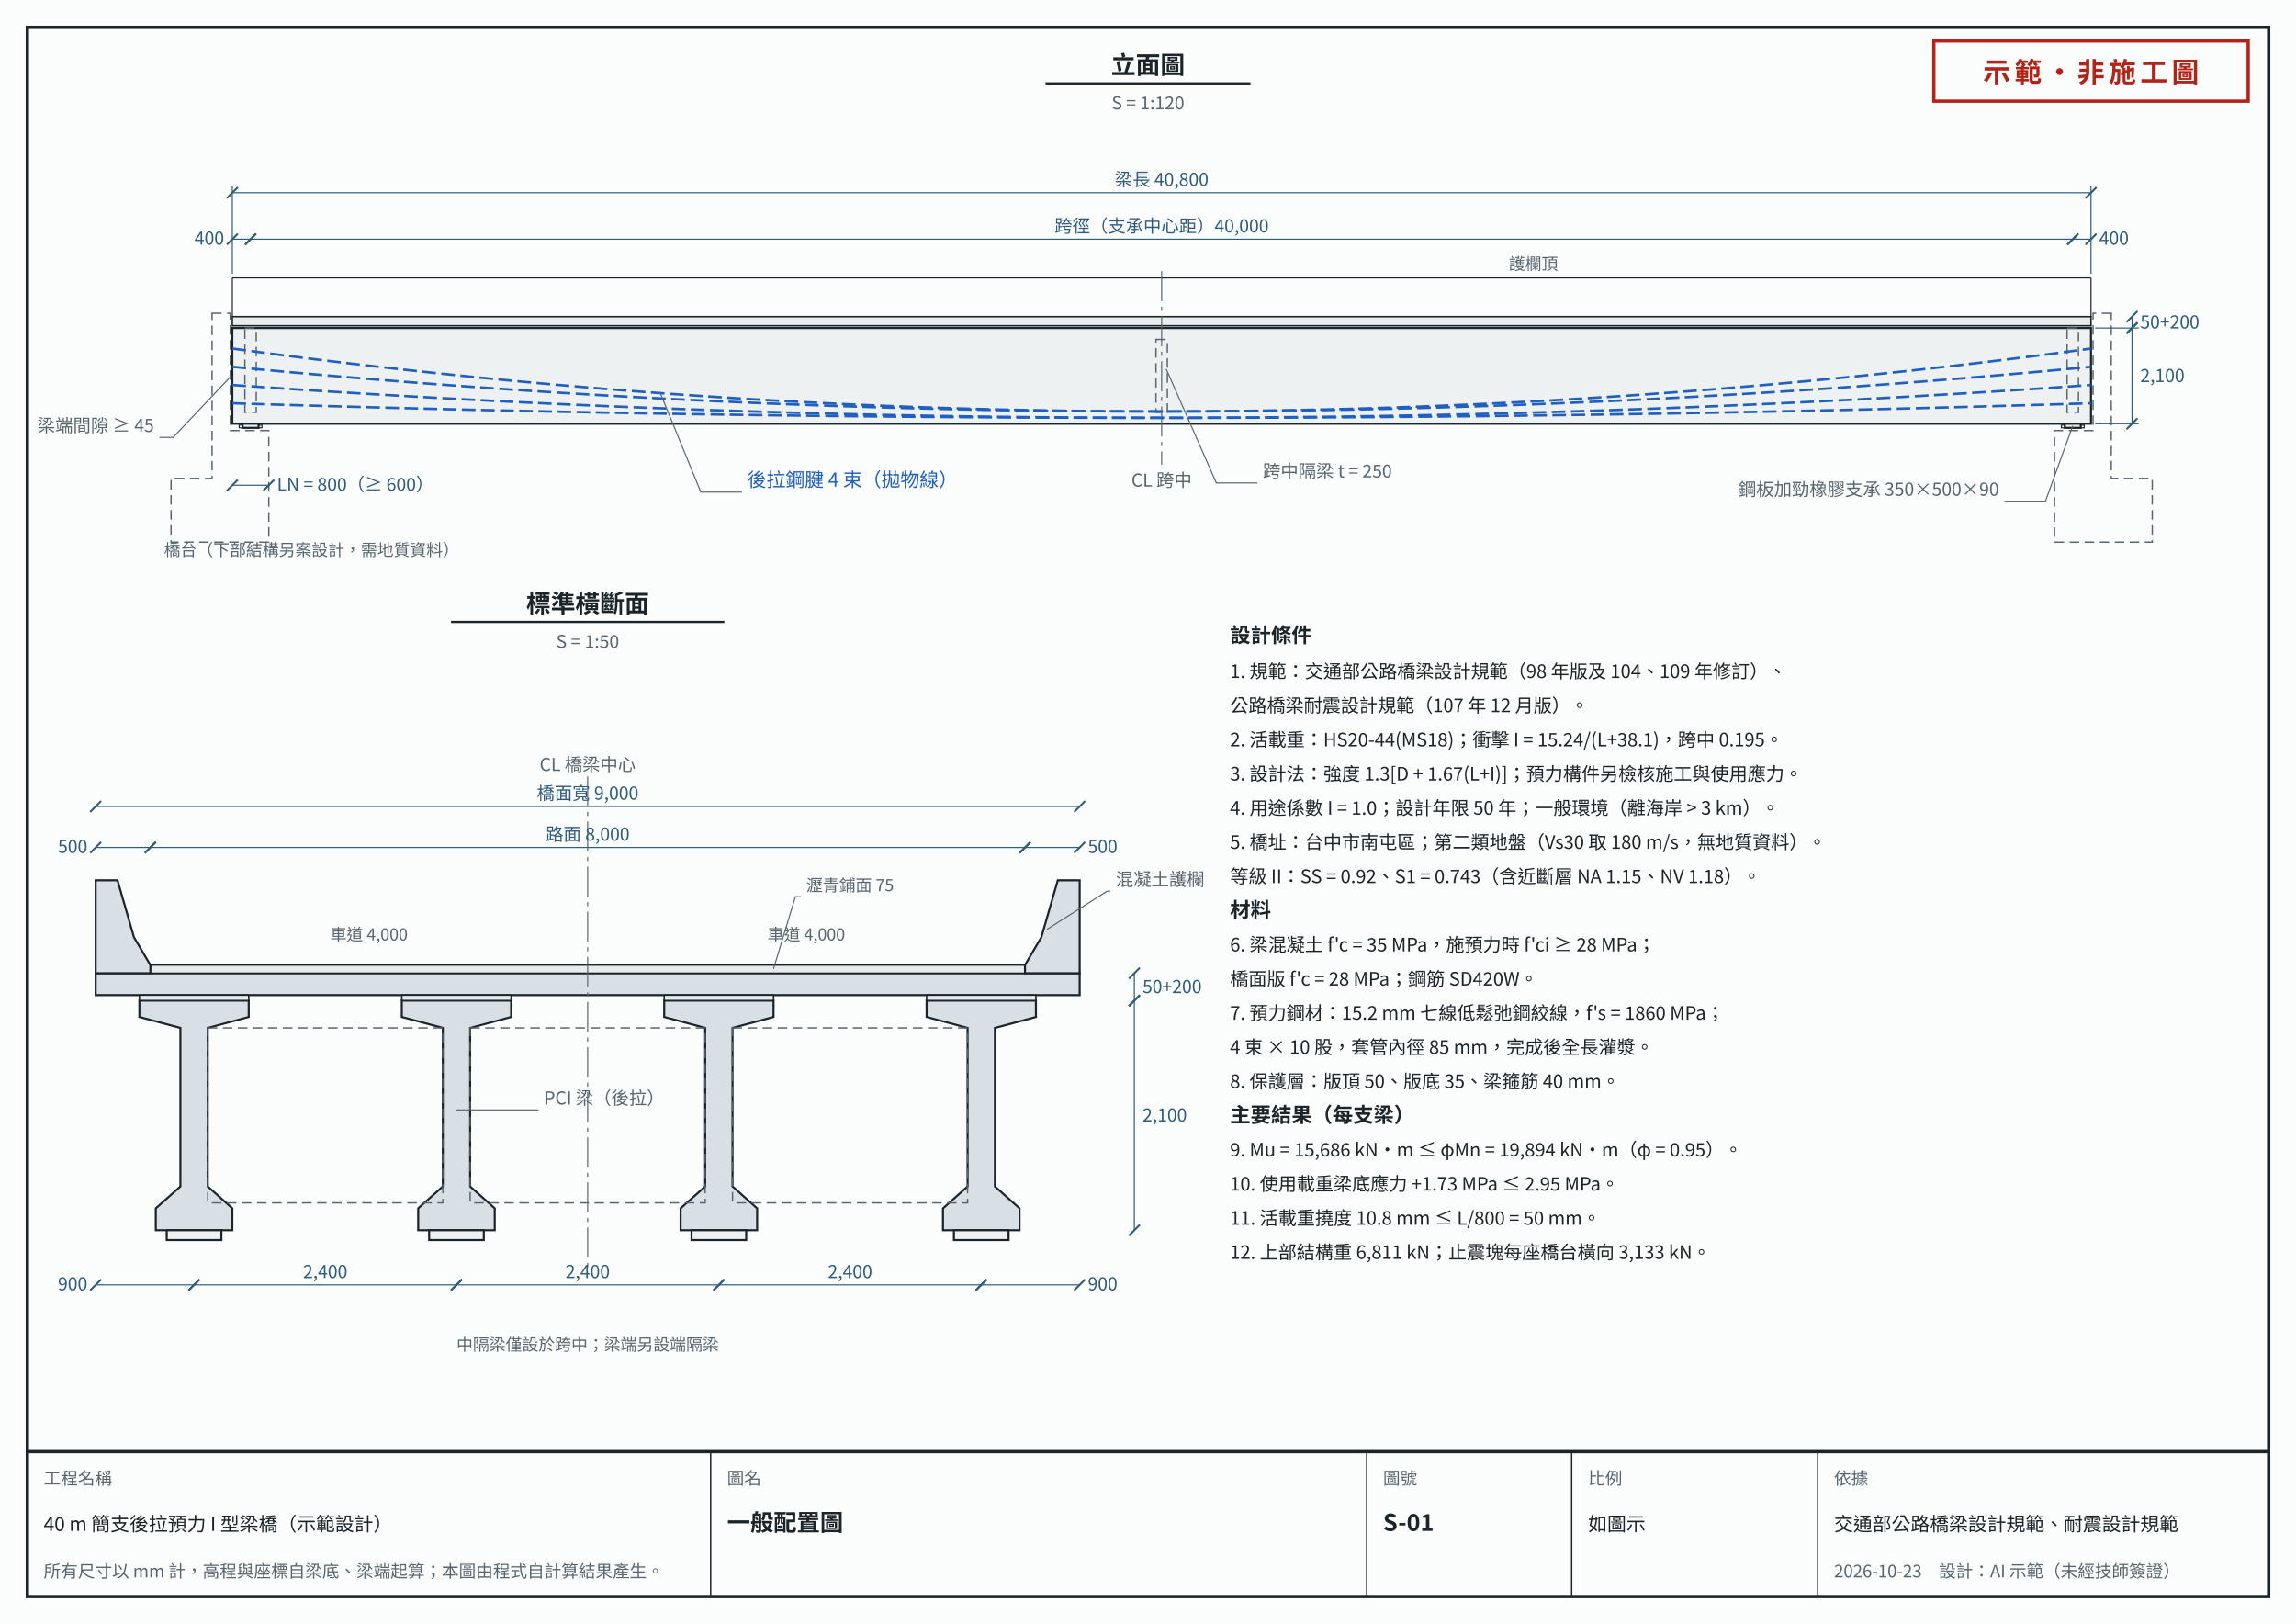
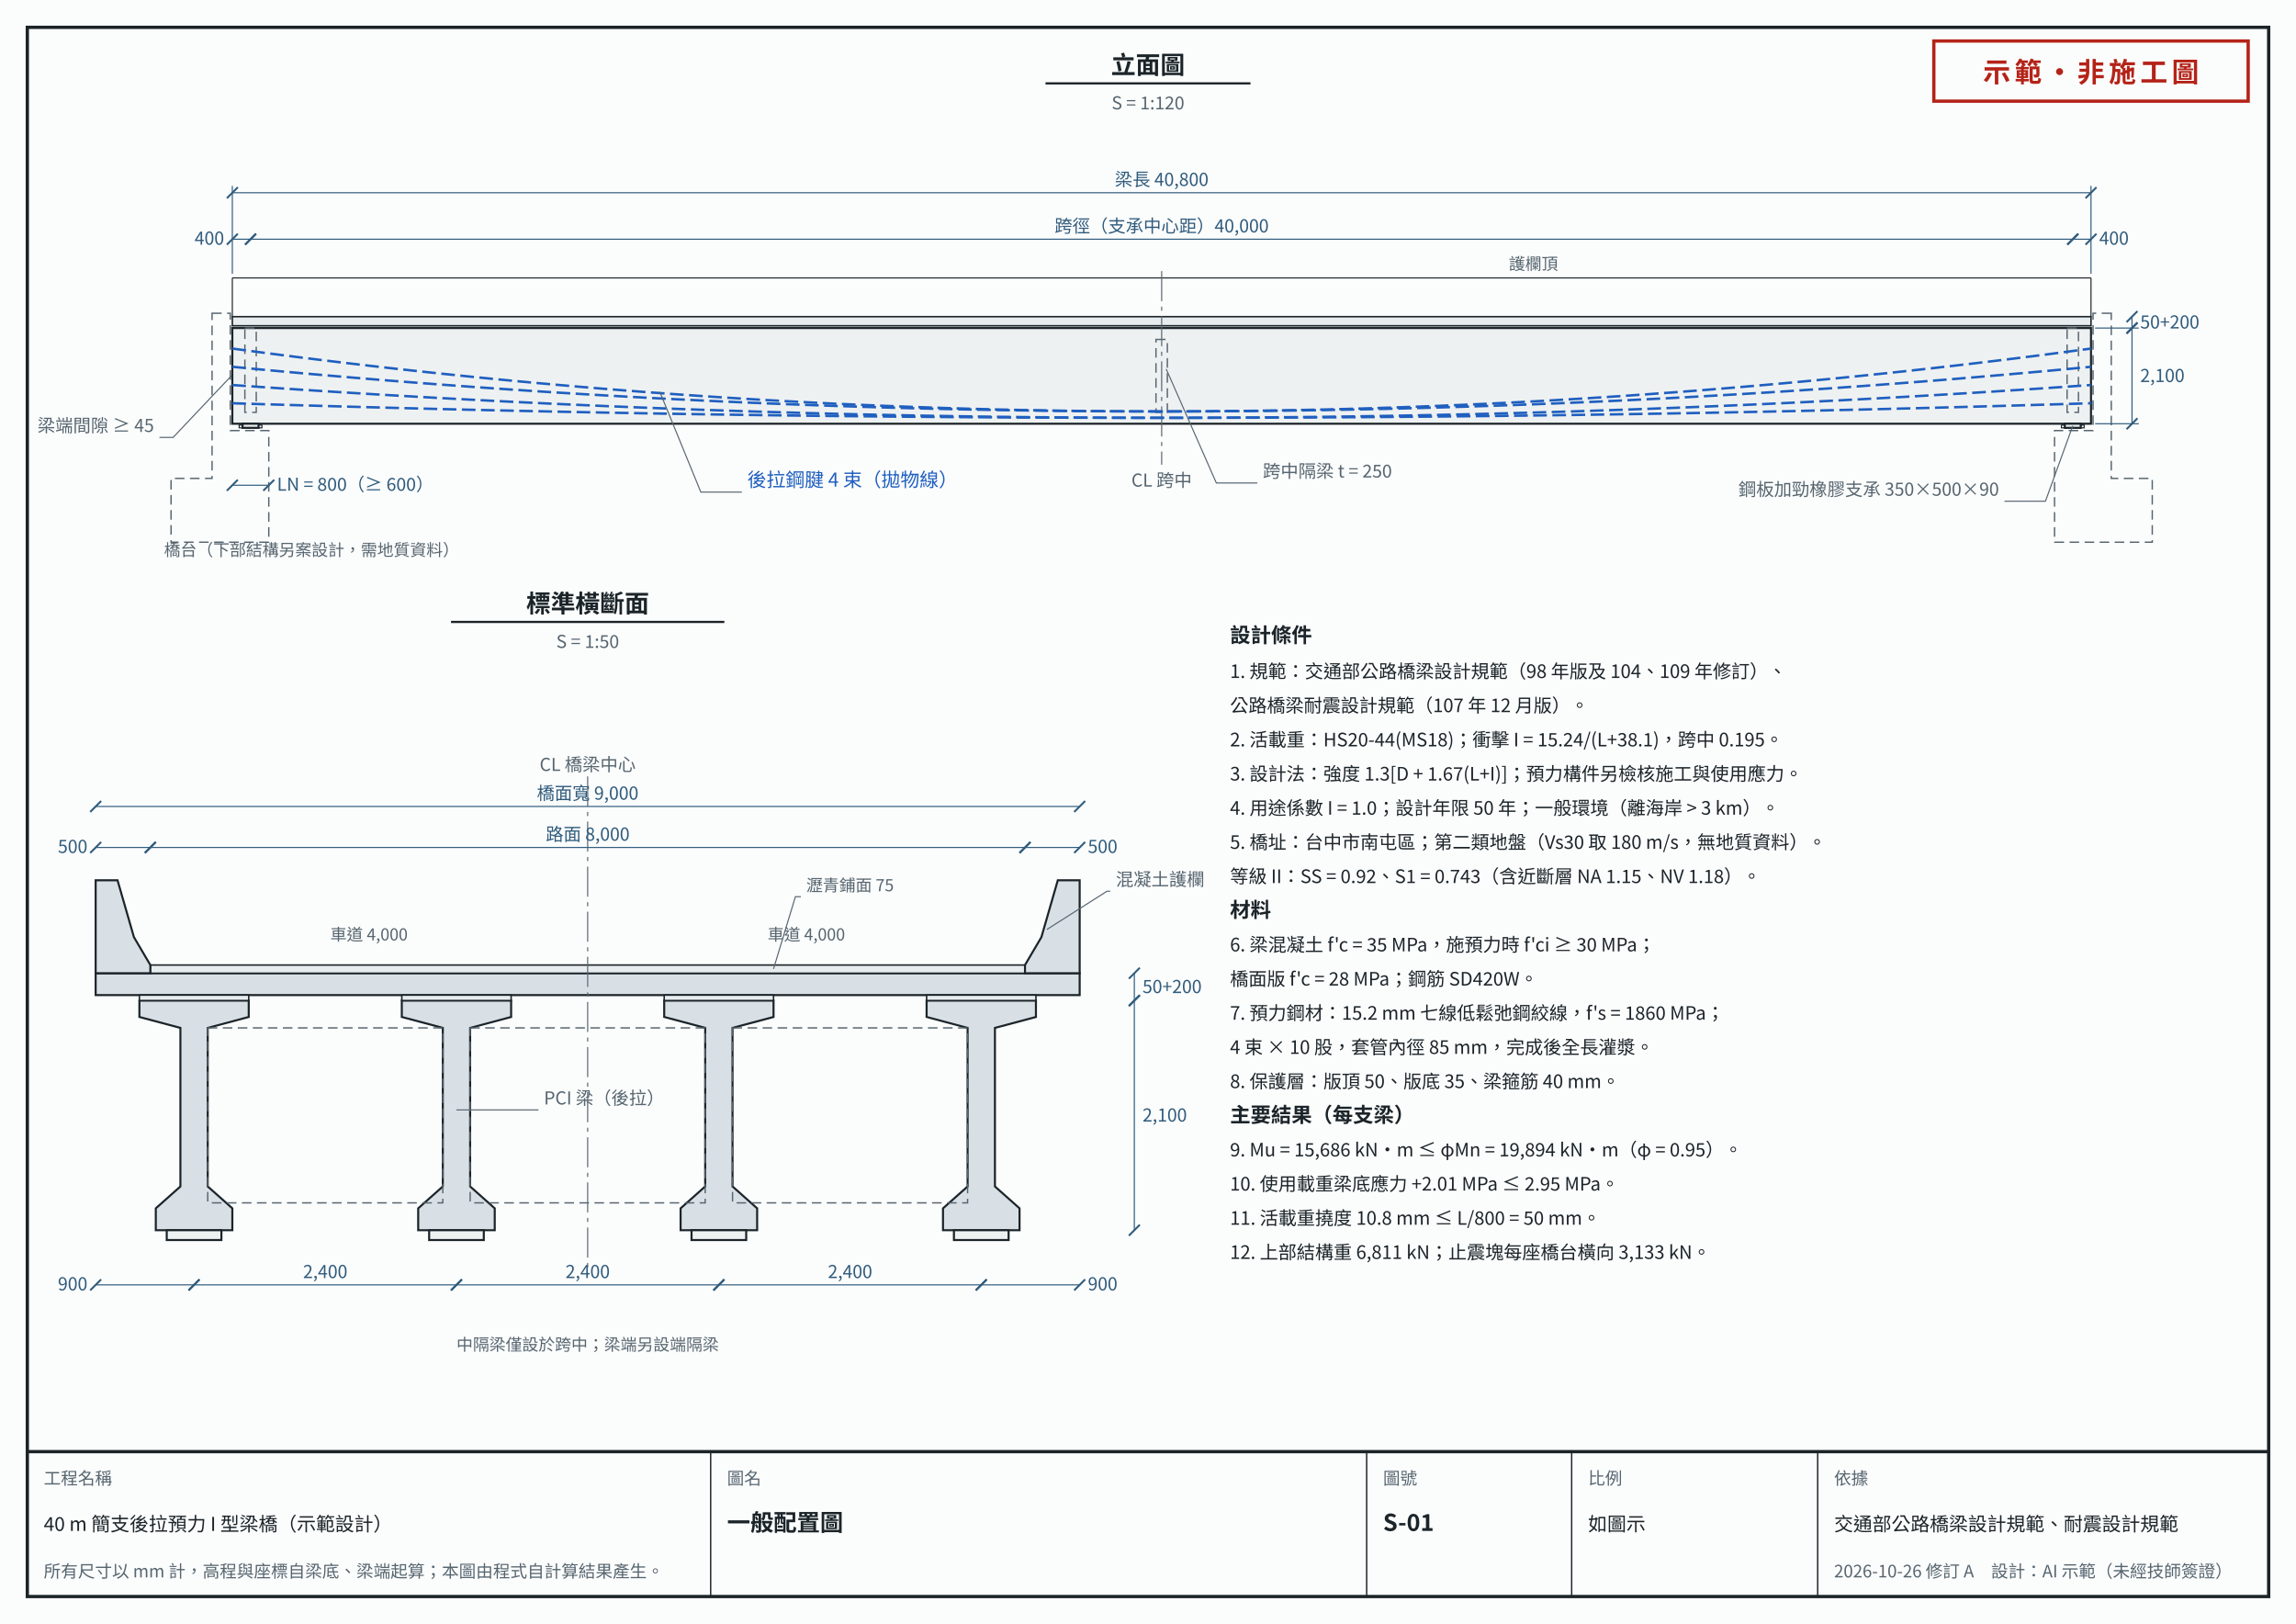
<svg xmlns="http://www.w3.org/2000/svg" viewBox="0 0 1680 1188" width="1680" height="1188" role="img" aria-label="S-01 一般配置圖">
  <style>
.paper{fill:#fbfcfc}
.frame{stroke:#1b2429;stroke-width:2.4;fill:none}
.fthin{stroke:#1b2429;stroke-width:1;fill:none}
.obj{stroke:#1b2429;stroke-width:1.5;fill:#eef1f2}
.cut{stroke:#1b2429;stroke-width:1.5;fill:#d9e0e5}
.cut2{stroke:#1b2429;stroke-width:1.1;fill:#e7ecef}
.thin{stroke:#1b2429;stroke-width:.8;fill:none}
.hid{stroke:#56656f;stroke-width:1;stroke-dasharray:7 4;fill:none}
.cl{stroke:#56656f;stroke-width:.8;stroke-dasharray:22 4 3 4;fill:none}
.dim{stroke:#2f5b7c;stroke-width:.8;fill:none}
.dimtick{stroke:#2f5b7c;stroke-width:1.4}
.dimtxt{fill:#2f5b7c;font:13px 'Noto Sans CJK TC'}
.leader{stroke:#56656f;stroke-width:.8;fill:none}
.lbl{fill:#1b2429;font:14px 'Noto Sans CJK TC'}
.lbl2{fill:#56656f;font:13px 'Noto Sans CJK TC'}
.lbls{fill:#56656f;font:12px 'Noto Sans CJK TC'}
.lblacc{fill:#1f5fbf;font:500 14px 'Noto Sans CJK TC'}
.vtitle{fill:#1b2429;font:600 18px 'Noto Sans CJK TC'}
.vline{stroke:#1b2429;stroke-width:1.6}
.vscale{fill:#56656f;font:13px 'Noto Sans CJK TC'}
.tendon{stroke:#1f5fbf;stroke-width:1.8;fill:none}
.tendon2{stroke:#1f5fbf;stroke-width:1.8;stroke-dasharray:10 4;fill:none}
.duct{stroke:#1f5fbf;stroke-width:1.4;fill:#fbfcfc}
.ductc{fill:#1f5fbf}
.anchor{stroke:#1f5fbf;stroke-width:1.4;fill:#dbe7fa}
.bar{stroke:#1b2429;stroke-width:1.3;fill:none}
.barb{stroke:#1f5fbf;stroke-width:1.8;fill:none}
.dot{fill:#1b2429}
.rubber{stroke:#1b2429;stroke-width:1;fill:#e7ecef}
.plate{stroke:#1b2429;stroke-width:.8;fill:#56656f}
.key{stroke:#1b2429;stroke-width:1.4;fill:#f3e6c8}
.hatch{stroke:#56656f;stroke-width:.6}
.brk{stroke:#1b2429;stroke-width:1;fill:none}
.hdr{fill:#1b2429;font:600 15px 'Noto Sans CJK TC'}
.note{fill:#1b2429;font:13.5px 'Noto Sans CJK TC'}
.notes{fill:#56656f;font:12.5px 'Noto Sans CJK TC'}
.tbk{fill:#56656f;font:12.5px 'Noto Sans CJK TC'}
.tbv{fill:#1b2429;font:14px 'Noto Sans CJK TC'}
.tbvb{fill:#1b2429;font:600 17px 'Noto Sans CJK TC'}
.stamp{fill:none;stroke:#b42318;stroke-width:2.4}
.stamptxt{fill:#b42318;font:700 20px 'Noto Sans CJK TC';letter-spacing:3px}
.tbl{stroke:#56656f;stroke-width:.7;fill:none}
.tbltxt{fill:#1b2429;font:13px 'Noto Sans CJK TC'}
.tblhdr{fill:#1b2429;font:600 13px 'Noto Sans CJK TC'}
</style>
  <rect x="0.00" y="0.00" width="1680.00" height="1188.00" class="paper" />
  <rect x="20.00" y="20.00" width="1640.00" height="1148.00" class="frame" />
  <line x1="20.00" y1="1062.00" x2="1660.00" y2="1062.00" class="frame" />
  <line x1="520.00" y1="1062.00" x2="520.00" y2="1168.00" class="fthin" />
  <text x="32.00" y="1086.00" class="tbk" text-anchor="start">工程名稱</text>
  <text x="32.00" y="1120.00" class="tbv" text-anchor="start">40 m 簡支後拉預力 I 型梁橋（示範設計）</text>
  <line x1="1000.00" y1="1062.00" x2="1000.00" y2="1168.00" class="fthin" />
  <text x="532.00" y="1086.00" class="tbk" text-anchor="start">圖名</text>
  <text x="532.00" y="1120.00" class="tbvb" text-anchor="start">一般配置圖</text>
  <line x1="1150.00" y1="1062.00" x2="1150.00" y2="1168.00" class="fthin" />
  <text x="1012.00" y="1086.00" class="tbk" text-anchor="start">圖號</text>
  <text x="1012.00" y="1120.00" class="tbvb" text-anchor="start">S-01</text>
  <line x1="1330.00" y1="1062.00" x2="1330.00" y2="1168.00" class="fthin" />
  <text x="1162.00" y="1086.00" class="tbk" text-anchor="start">比例</text>
  <text x="1162.00" y="1120.00" class="tbv" text-anchor="start">如圖示</text>
  <line x1="1660.00" y1="1062.00" x2="1660.00" y2="1168.00" class="fthin" />
  <text x="1342.00" y="1086.00" class="tbk" text-anchor="start">依據</text>
  <text x="1342.00" y="1120.00" class="tbv" text-anchor="start">交通部公路橋梁設計規範、耐震設計規範</text>
  <text x="32.00" y="1154.00" class="tbk" text-anchor="start">所有尺寸以 mm 計，高程與座標自梁底、梁端起算；本圖由程式自計算結果產生。</text>
-   <text x="1342.00" y="1154.00" class="tbk" text-anchor="start">2026-10-23　設計：AI 示範（未經技師簽證）</text>
+   <text x="1342.00" y="1154.00" class="tbk" text-anchor="start">2026-10-26 修訂 A　設計：AI 示範（未經技師簽證）</text>
  <rect x="1415.00" y="30.00" width="230.00" height="44.00" class="stamp" />
  <text x="1530.00" y="60.00" class="stamptxt" text-anchor="middle">示範・非施工圖</text>
  <text x="840.00" y="54.00" class="vtitle" text-anchor="middle">立面圖</text>
  <line x1="765.00" y1="61.00" x2="915.00" y2="61.00" class="vline" />
  <text x="840.00" y="80.00" class="vscale" text-anchor="middle">S = 1:120</text>
  <polygon points="155.17,229.17 168.50,229.17 168.50,315.00 196.67,315.00 196.67,396.67 125.17,396.67 125.17,350.00 155.17,350.00" class="hid" />
  <rect x="175.00" y="311.00" width="16.67" height="2.00" class="thin" />
  <polygon points="1544.83,229.17 1531.50,229.17 1531.50,315.00 1503.33,315.00 1503.33,396.67 1574.83,396.67 1574.83,350.00 1544.83,350.00" class="hid" />
  <rect x="1508.33" y="311.00" width="16.67" height="2.00" class="thin" />
  <text x="120.00" y="406.67" class="lbls" text-anchor="start">橋台（下部結構另案設計，需地質資料）</text>
  <rect x="170.00" y="240.00" width="1360.00" height="70.00" class="obj" />
  <rect x="170.00" y="231.67" width="1360.00" height="6.67" class="cut2" />
  <line x1="170.00" y1="203.33" x2="1530.00" y2="203.33" class="thin" />
  <line x1="170.00" y1="203.33" x2="170.00" y2="231.67" class="thin" />
  <line x1="1530.00" y1="203.33" x2="1530.00" y2="231.67" class="thin" />
  <text x="1122.00" y="197.33" class="lbls" text-anchor="middle">護欄頂</text>
  <rect x="177.50" y="310.00" width="11.67" height="3.00" class="obj" />
  <rect x="179.17" y="240.00" width="8.33" height="61.67" class="hid" />
  <rect x="1510.83" y="310.00" width="11.67" height="3.00" class="obj" />
  <rect x="1512.50" y="240.00" width="8.33" height="61.67" class="hid" />
  <rect x="845.83" y="248.33" width="8.33" height="53.33" class="hid" />
  <line x1="850.00" y1="198.33" x2="850.00" y2="340.00" class="cl" />
  <text x="850.00" y="356.00" class="lbl2" text-anchor="middle">CL 跨中</text>
  <polyline points="170.00,255.00 187.00,257.27 204.00,259.49 221.00,261.64 238.00,263.74 255.00,265.78 272.00,267.76 289.00,269.69 306.00,271.56 323.00,273.37 340.00,275.12 357.00,276.82 374.00,278.46 391.00,280.04 408.00,281.56 425.00,283.03 442.00,284.44 459.00,285.79 476.00,287.08 493.00,288.32 510.00,289.50 527.00,290.62 544.00,291.69 561.00,292.69 578.00,293.64 595.00,294.53 612.00,295.37 629.00,296.14 646.00,296.86 663.00,297.52 680.00,298.12 697.00,298.67 714.00,299.16 731.00,299.59 748.00,299.96 765.00,300.28 782.00,300.54 799.00,300.74 816.00,300.88 833.00,300.97 850.00,301.00 867.00,300.97 884.00,300.88 901.00,300.74 918.00,300.54 935.00,300.28 952.00,299.96 969.00,299.59 986.00,299.16 1003.00,298.67 1020.00,298.12 1037.00,297.52 1054.00,296.86 1071.00,296.14 1088.00,295.37 1105.00,294.53 1122.00,293.64 1139.00,292.69 1156.00,291.69 1173.00,290.62 1190.00,289.50 1207.00,288.32 1224.00,287.08 1241.00,285.79 1258.00,284.44 1275.00,283.03 1292.00,281.56 1309.00,280.04 1326.00,278.46 1343.00,276.82 1360.00,275.12 1377.00,273.37 1394.00,271.56 1411.00,269.69 1428.00,267.76 1445.00,265.78 1462.00,263.74 1479.00,261.64 1496.00,259.49 1513.00,257.27 1530.00,255.00" class="tendon2" />
  <polyline points="170.00,268.33 187.00,269.95 204.00,271.52 221.00,273.05 238.00,274.54 255.00,275.99 272.00,277.40 289.00,278.77 306.00,280.09 323.00,281.38 340.00,282.62 357.00,283.83 374.00,284.99 391.00,286.12 408.00,287.20 425.00,288.24 442.00,289.24 459.00,290.20 476.00,291.12 493.00,292.00 510.00,292.83 527.00,293.63 544.00,294.38 561.00,295.10 578.00,295.77 595.00,296.41 612.00,297.00 629.00,297.55 646.00,298.06 663.00,298.53 680.00,298.96 697.00,299.35 714.00,299.69 731.00,300.00 748.00,300.26 765.00,300.49 782.00,300.67 799.00,300.82 816.00,300.92 833.00,300.98 850.00,301.00 867.00,300.98 884.00,300.92 901.00,300.82 918.00,300.67 935.00,300.49 952.00,300.26 969.00,300.00 986.00,299.69 1003.00,299.35 1020.00,298.96 1037.00,298.53 1054.00,298.06 1071.00,297.55 1088.00,297.00 1105.00,296.41 1122.00,295.77 1139.00,295.10 1156.00,294.38 1173.00,293.63 1190.00,292.83 1207.00,292.00 1224.00,291.12 1241.00,290.20 1258.00,289.24 1275.00,288.24 1292.00,287.20 1309.00,286.12 1326.00,284.99 1343.00,283.83 1360.00,282.62 1377.00,281.38 1394.00,280.09 1411.00,278.77 1428.00,277.40 1445.00,275.99 1462.00,274.54 1479.00,273.05 1496.00,271.52 1513.00,269.95 1530.00,268.33" class="tendon2" />
  <polyline points="170.00,281.67 187.00,282.85 204.00,284.01 221.00,285.13 238.00,286.23 255.00,287.29 272.00,288.33 289.00,289.33 306.00,290.31 323.00,291.25 340.00,292.17 357.00,293.05 374.00,293.91 391.00,294.73 408.00,295.53 425.00,296.29 442.00,297.03 459.00,297.73 476.00,298.41 493.00,299.05 510.00,299.67 527.00,300.25 544.00,300.81 561.00,301.33 578.00,301.83 595.00,302.29 612.00,302.73 629.00,303.13 646.00,303.51 663.00,303.85 680.00,304.17 697.00,304.45 714.00,304.71 731.00,304.93 748.00,305.13 765.00,305.29 782.00,305.43 799.00,305.53 816.00,305.61 833.00,305.65 850.00,305.67 867.00,305.65 884.00,305.61 901.00,305.53 918.00,305.43 935.00,305.29 952.00,305.13 969.00,304.93 986.00,304.71 1003.00,304.45 1020.00,304.17 1037.00,303.85 1054.00,303.51 1071.00,303.13 1088.00,302.73 1105.00,302.29 1122.00,301.83 1139.00,301.33 1156.00,300.81 1173.00,300.25 1190.00,299.67 1207.00,299.05 1224.00,298.41 1241.00,297.73 1258.00,297.03 1275.00,296.29 1292.00,295.53 1309.00,294.73 1326.00,293.91 1343.00,293.05 1360.00,292.17 1377.00,291.25 1394.00,290.31 1411.00,289.33 1428.00,288.33 1445.00,287.29 1462.00,286.23 1479.00,285.13 1496.00,284.01 1513.00,282.85 1530.00,281.67" class="tendon2" />
  <polyline points="170.00,295.00 187.00,295.53 204.00,296.04 221.00,296.54 238.00,297.03 255.00,297.50 272.00,297.96 289.00,298.41 306.00,298.84 323.00,299.26 340.00,299.67 357.00,300.06 374.00,300.44 391.00,300.81 408.00,301.16 425.00,301.50 442.00,301.83 459.00,302.14 476.00,302.44 493.00,302.73 510.00,303.00 527.00,303.26 544.00,303.51 561.00,303.74 578.00,303.96 595.00,304.17 612.00,304.36 629.00,304.54 646.00,304.71 663.00,304.86 680.00,305.00 697.00,305.13 714.00,305.24 731.00,305.34 748.00,305.43 765.00,305.50 782.00,305.56 799.00,305.61 816.00,305.64 833.00,305.66 850.00,305.67 867.00,305.66 884.00,305.64 901.00,305.61 918.00,305.56 935.00,305.50 952.00,305.43 969.00,305.34 986.00,305.24 1003.00,305.13 1020.00,305.00 1037.00,304.86 1054.00,304.71 1071.00,304.54 1088.00,304.36 1105.00,304.17 1122.00,303.96 1139.00,303.74 1156.00,303.51 1173.00,303.26 1190.00,303.00 1207.00,302.73 1224.00,302.44 1241.00,302.14 1258.00,301.83 1275.00,301.50 1292.00,301.16 1309.00,300.81 1326.00,300.44 1343.00,300.06 1360.00,299.67 1377.00,299.26 1394.00,298.84 1411.00,298.41 1428.00,297.96 1445.00,297.50 1462.00,297.03 1479.00,296.54 1496.00,296.04 1513.00,295.53 1530.00,295.00" class="tendon2" />
  <polyline points="482.80,286.67 512.80,360.00 542.80,360.00" class="leader" />
  <text x="546.80" y="356.00" class="lblacc" text-anchor="start">後拉鋼腱 4 束（拋物線）</text>
  <polyline points="853.33,270.00 890.00,353.33 920.00,353.33" class="leader" />
  <text x="924.00" y="349.33" class="lbl2" text-anchor="start">跨中隔梁 t = 250</text>
  <polyline points="1516.67,311.50 1496.67,366.67 1466.67,366.67" class="leader" />
  <text x="1462.67" y="362.67" class="lbl2" text-anchor="end">鋼板加勁橡膠支承 350×500×90</text>
  <line x1="170.00" y1="200.33" x2="170.00" y2="136.00" class="dim" />
  <line x1="1530.00" y1="200.33" x2="1530.00" y2="136.00" class="dim" />
  <line x1="170.00" y1="141.00" x2="1530.00" y2="141.00" class="dim" />
  <line x1="166.00" y1="145.00" x2="174.00" y2="137.00" class="dimtick" />
  <line x1="1526.00" y1="145.00" x2="1534.00" y2="137.00" class="dimtick" />
  <text x="850.00" y="136.00" class="dimtxt" text-anchor="middle">梁長 40,800</text>
  <line x1="170.00" y1="175.00" x2="183.33" y2="175.00" class="dim" />
  <line x1="166.00" y1="179.00" x2="174.00" y2="171.00" class="dimtick" />
  <line x1="179.33" y1="179.00" x2="187.33" y2="171.00" class="dimtick" />
  <text x="164.00" y="179.00" class="dimtxt" text-anchor="end">400</text>
  <line x1="183.33" y1="175.00" x2="1516.67" y2="175.00" class="dim" />
  <line x1="179.33" y1="179.00" x2="187.33" y2="171.00" class="dimtick" />
  <line x1="1512.67" y1="179.00" x2="1520.67" y2="171.00" class="dimtick" />
  <text x="850.00" y="170.00" class="dimtxt" text-anchor="middle">跨徑（支承中心距）40,000</text>
  <line x1="1516.67" y1="175.00" x2="1530.00" y2="175.00" class="dim" />
  <line x1="1512.67" y1="179.00" x2="1520.67" y2="171.00" class="dimtick" />
  <line x1="1526.00" y1="179.00" x2="1534.00" y2="171.00" class="dimtick" />
  <text x="1536.00" y="179.00" class="dimtxt" text-anchor="start">400</text>
  <line x1="1533.00" y1="310.00" x2="1565.00" y2="310.00" class="dim" />
  <line x1="1533.00" y1="240.00" x2="1565.00" y2="240.00" class="dim" />
  <line x1="1560.00" y1="310.00" x2="1560.00" y2="240.00" class="dim" />
  <line x1="1556.00" y1="314.00" x2="1564.00" y2="306.00" class="dimtick" />
  <line x1="1556.00" y1="244.00" x2="1564.00" y2="236.00" class="dimtick" />
  <text x="1566.00" y="279.50" class="dimtxt" text-anchor="start">2,100</text>
  <line x1="1560.00" y1="240.00" x2="1560.00" y2="231.67" class="dim" />
  <line x1="1556.00" y1="244.00" x2="1564.00" y2="236.00" class="dimtick" />
  <line x1="1556.00" y1="235.67" x2="1564.00" y2="227.67" class="dimtick" />
  <text x="1566.00" y="240.33" class="dimtxt" text-anchor="start">50+200</text>
  <line x1="170.00" y1="355.00" x2="196.67" y2="355.00" class="dim" />
  <line x1="166.00" y1="359.00" x2="174.00" y2="351.00" class="dimtick" />
  <line x1="192.67" y1="359.00" x2="200.67" y2="351.00" class="dimtick" />
  <text x="202.67" y="359.00" class="dimtxt" text-anchor="start">LN = 800（≥ 600）</text>
  <polyline points="169.25,275.00 126.67,320.00 116.67,320.00" class="leader" />
  <text x="112.67" y="316.00" class="lbl2" text-anchor="end">梁端間隙 ≥ 45</text>
  <text x="430.00" y="448.00" class="vtitle" text-anchor="middle">標準橫斷面</text>
  <line x1="330.00" y1="455.00" x2="530.00" y2="455.00" class="vline" />
  <text x="430.00" y="474.00" class="vscale" text-anchor="middle">S = 1:50</text>
  <rect x="70.00" y="712.00" width="720.00" height="16.00" class="cut" />
  <rect x="110.00" y="706.00" width="640.00" height="6.00" class="cut2" />
  <polygon points="70.00,712.00 110.00,712.00 110.00,706.00 98.00,685.60 86.00,644.00 70.00,644.00" class="cut" />
  <polygon points="790.00,712.00 750.00,712.00 750.00,706.00 762.00,685.60 774.00,644.00 790.00,644.00" class="cut" />
  <polygon points="114.00,900.00 170.00,900.00 170.00,884.00 152.00,868.00 152.00,752.00 182.00,744.00 182.00,732.00 102.00,732.00 102.00,744.00 132.00,752.00 132.00,868.00 114.00,884.00" class="cut" />
  <rect x="102.00" y="728.00" width="80.00" height="4.00" class="cut2" />
  <rect x="122.00" y="900.00" width="40.00" height="7.20" class="obj" />
  <polygon points="306.00,900.00 362.00,900.00 362.00,884.00 344.00,868.00 344.00,752.00 374.00,744.00 374.00,732.00 294.00,732.00 294.00,744.00 324.00,752.00 324.00,868.00 306.00,884.00" class="cut" />
  <rect x="294.00" y="728.00" width="80.00" height="4.00" class="cut2" />
  <rect x="314.00" y="900.00" width="40.00" height="7.20" class="obj" />
  <polygon points="498.00,900.00 554.00,900.00 554.00,884.00 536.00,868.00 536.00,752.00 566.00,744.00 566.00,732.00 486.00,732.00 486.00,744.00 516.00,752.00 516.00,868.00 498.00,884.00" class="cut" />
  <rect x="486.00" y="728.00" width="80.00" height="4.00" class="cut2" />
  <rect x="506.00" y="900.00" width="40.00" height="7.20" class="obj" />
  <polygon points="690.00,900.00 746.00,900.00 746.00,884.00 728.00,868.00 728.00,752.00 758.00,744.00 758.00,732.00 678.00,732.00 678.00,744.00 708.00,752.00 708.00,868.00 690.00,884.00" class="cut" />
  <rect x="678.00" y="728.00" width="80.00" height="4.00" class="cut2" />
  <rect x="698.00" y="900.00" width="40.00" height="7.20" class="obj" />
  <rect x="152.00" y="752.00" width="172.00" height="128.00" class="hid" />
  <rect x="344.00" y="752.00" width="172.00" height="128.00" class="hid" />
  <rect x="536.00" y="752.00" width="172.00" height="128.00" class="hid" />
  <line x1="430.00" y1="568.00" x2="430.00" y2="932.00" class="cl" />
  <text x="430.00" y="564.00" class="lbl2" text-anchor="middle">CL 橋梁中心</text>
  <text x="270.00" y="688.00" class="lbls" text-anchor="middle">車道 4,000</text>
  <text x="590.00" y="688.00" class="lbls" text-anchor="middle">車道 4,000</text>
  <line x1="70.00" y1="590.00" x2="790.00" y2="590.00" class="dim" />
  <line x1="66.00" y1="594.00" x2="74.00" y2="586.00" class="dimtick" />
  <line x1="786.00" y1="594.00" x2="794.00" y2="586.00" class="dimtick" />
  <text x="430.00" y="585.00" class="dimtxt" text-anchor="middle">橋面寬 9,000</text>
  <line x1="70.00" y1="620.00" x2="110.00" y2="620.00" class="dim" />
  <line x1="66.00" y1="624.00" x2="74.00" y2="616.00" class="dimtick" />
  <line x1="106.00" y1="624.00" x2="114.00" y2="616.00" class="dimtick" />
  <text x="64.00" y="624.00" class="dimtxt" text-anchor="end">500</text>
  <line x1="110.00" y1="620.00" x2="750.00" y2="620.00" class="dim" />
  <line x1="106.00" y1="624.00" x2="114.00" y2="616.00" class="dimtick" />
  <line x1="746.00" y1="624.00" x2="754.00" y2="616.00" class="dimtick" />
  <text x="430.00" y="615.00" class="dimtxt" text-anchor="middle">路面 8,000</text>
  <line x1="750.00" y1="620.00" x2="790.00" y2="620.00" class="dim" />
  <line x1="746.00" y1="624.00" x2="754.00" y2="616.00" class="dimtick" />
  <line x1="786.00" y1="624.00" x2="794.00" y2="616.00" class="dimtick" />
  <text x="796.00" y="624.00" class="dimtxt" text-anchor="start">500</text>
  <line x1="70.00" y1="940.00" x2="142.00" y2="940.00" class="dim" />
  <line x1="66.00" y1="944.00" x2="74.00" y2="936.00" class="dimtick" />
  <line x1="138.00" y1="944.00" x2="146.00" y2="936.00" class="dimtick" />
  <text x="64.00" y="944.00" class="dimtxt" text-anchor="end">900</text>
  <line x1="142.00" y1="940.00" x2="334.00" y2="940.00" class="dim" />
  <line x1="138.00" y1="944.00" x2="146.00" y2="936.00" class="dimtick" />
  <line x1="330.00" y1="944.00" x2="338.00" y2="936.00" class="dimtick" />
  <text x="238.00" y="935.00" class="dimtxt" text-anchor="middle">2,400</text>
  <line x1="334.00" y1="940.00" x2="526.00" y2="940.00" class="dim" />
  <line x1="330.00" y1="944.00" x2="338.00" y2="936.00" class="dimtick" />
  <line x1="522.00" y1="944.00" x2="530.00" y2="936.00" class="dimtick" />
  <text x="430.00" y="935.00" class="dimtxt" text-anchor="middle">2,400</text>
  <line x1="526.00" y1="940.00" x2="718.00" y2="940.00" class="dim" />
  <line x1="522.00" y1="944.00" x2="530.00" y2="936.00" class="dimtick" />
  <line x1="714.00" y1="944.00" x2="722.00" y2="936.00" class="dimtick" />
  <text x="622.00" y="935.00" class="dimtxt" text-anchor="middle">2,400</text>
  <line x1="718.00" y1="940.00" x2="790.00" y2="940.00" class="dim" />
  <line x1="714.00" y1="944.00" x2="722.00" y2="936.00" class="dimtick" />
  <line x1="786.00" y1="944.00" x2="794.00" y2="936.00" class="dimtick" />
  <text x="796.00" y="944.00" class="dimtxt" text-anchor="start">900</text>
  <line x1="830.00" y1="900.00" x2="830.00" y2="732.00" class="dim" />
  <line x1="826.00" y1="904.00" x2="834.00" y2="896.00" class="dimtick" />
  <line x1="826.00" y1="736.00" x2="834.00" y2="728.00" class="dimtick" />
  <text x="836.00" y="820.50" class="dimtxt" text-anchor="start">2,100</text>
  <line x1="830.00" y1="732.00" x2="830.00" y2="712.00" class="dim" />
  <line x1="826.00" y1="736.00" x2="834.00" y2="728.00" class="dimtick" />
  <line x1="826.00" y1="716.00" x2="834.00" y2="708.00" class="dimtick" />
  <text x="836.00" y="726.50" class="dimtxt" text-anchor="start">50+200</text>
  <polyline points="334.00,812.00 394.00,812.00" class="leader" />
  <text x="398.00" y="808.00" class="lbl2" text-anchor="start">PCI 梁（後拉）</text>
  <polyline points="766.00,680.00 810.00,652.00 812.40,652.00" class="leader" />
  <text x="816.40" y="648.00" class="lbl2" text-anchor="start">混凝土護欄</text>
  <polyline points="566.00,708.80 582.00,656.00 586.00,656.00" class="leader" />
  <text x="590.00" y="652.00" class="lbls" text-anchor="start">瀝青鋪面 75</text>
  <text x="430.00" y="988.00" class="lbls" text-anchor="middle">中隔梁僅設於跨中；梁端另設端隔梁</text>
  <text x="900.00" y="470.00" class="hdr" text-anchor="start">設計條件</text>
  <text x="900.00" y="496.00" class="note" text-anchor="start">1. 規範：交通部公路橋梁設計規範（98 年版及 104、109 年修訂）、</text>
  <text x="900.00" y="521.00" class="note" text-anchor="start">   公路橋梁耐震設計規範（107 年 12 月版）。</text>
  <text x="900.00" y="546.00" class="note" text-anchor="start">2. 活載重：HS20-44(MS18)；衝擊 I = 15.24/(L+38.1)，跨中 0.195。</text>
  <text x="900.00" y="571.00" class="note" text-anchor="start">3. 設計法：強度 1.3[D + 1.67(L+I)]；預力構件另檢核施工與使用應力。</text>
  <text x="900.00" y="596.00" class="note" text-anchor="start">4. 用途係數 I = 1.0；設計年限 50 年；一般環境（離海岸 &gt; 3 km）。</text>
  <text x="900.00" y="621.00" class="note" text-anchor="start">5. 橋址：台中市南屯區；第二類地盤（Vs30 取 180 m/s，無地質資料）。</text>
  <text x="900.00" y="646.00" class="note" text-anchor="start">   等級 II：SS = 0.92、S1 = 0.743（含近斷層 NA 1.15、NV 1.18）。</text>
  <text x="900.00" y="671.00" class="hdr" text-anchor="start">材料</text>
-   <text x="900.00" y="696.00" class="note" text-anchor="start">6. 梁混凝土 f'c = 35 MPa，施預力時 f'ci ≥ 28 MPa；</text>
+   <text x="900.00" y="696.00" class="note" text-anchor="start">6. 梁混凝土 f'c = 35 MPa，施預力時 f'ci ≥ 30 MPa；</text>
  <text x="900.00" y="721.00" class="note" text-anchor="start">   橋面版 f'c = 28 MPa；鋼筋 SD420W。</text>
  <text x="900.00" y="746.00" class="note" text-anchor="start">7. 預力鋼材：15.2 mm 七線低鬆弛鋼絞線，f's = 1860 MPa；</text>
  <text x="900.00" y="771.00" class="note" text-anchor="start">   4 束 × 10 股，套管內徑 85 mm，完成後全長灌漿。</text>
  <text x="900.00" y="796.00" class="note" text-anchor="start">8. 保護層：版頂 50、版底 35、梁箍筋 40 mm。</text>
  <text x="900.00" y="821.00" class="hdr" text-anchor="start">主要結果（每支梁）</text>
  <text x="900.00" y="846.00" class="note" text-anchor="start">9. Mu = 15,686 kN·m ≤ φMn = 19,894 kN·m（φ = 0.95）。</text>
-   <text x="900.00" y="871.00" class="note" text-anchor="start">10. 使用載重梁底應力 +1.73 MPa ≤ 2.95 MPa。</text>
+   <text x="900.00" y="871.00" class="note" text-anchor="start">10. 使用載重梁底應力 +2.01 MPa ≤ 2.95 MPa。</text>
  <text x="900.00" y="896.00" class="note" text-anchor="start">11. 活載重撓度 10.8 mm ≤ L/800 = 50 mm。</text>
  <text x="900.00" y="921.00" class="note" text-anchor="start">12. 上部結構重 6,811 kN；止震塊每座橋台橫向 3,133 kN。</text>
</svg>
